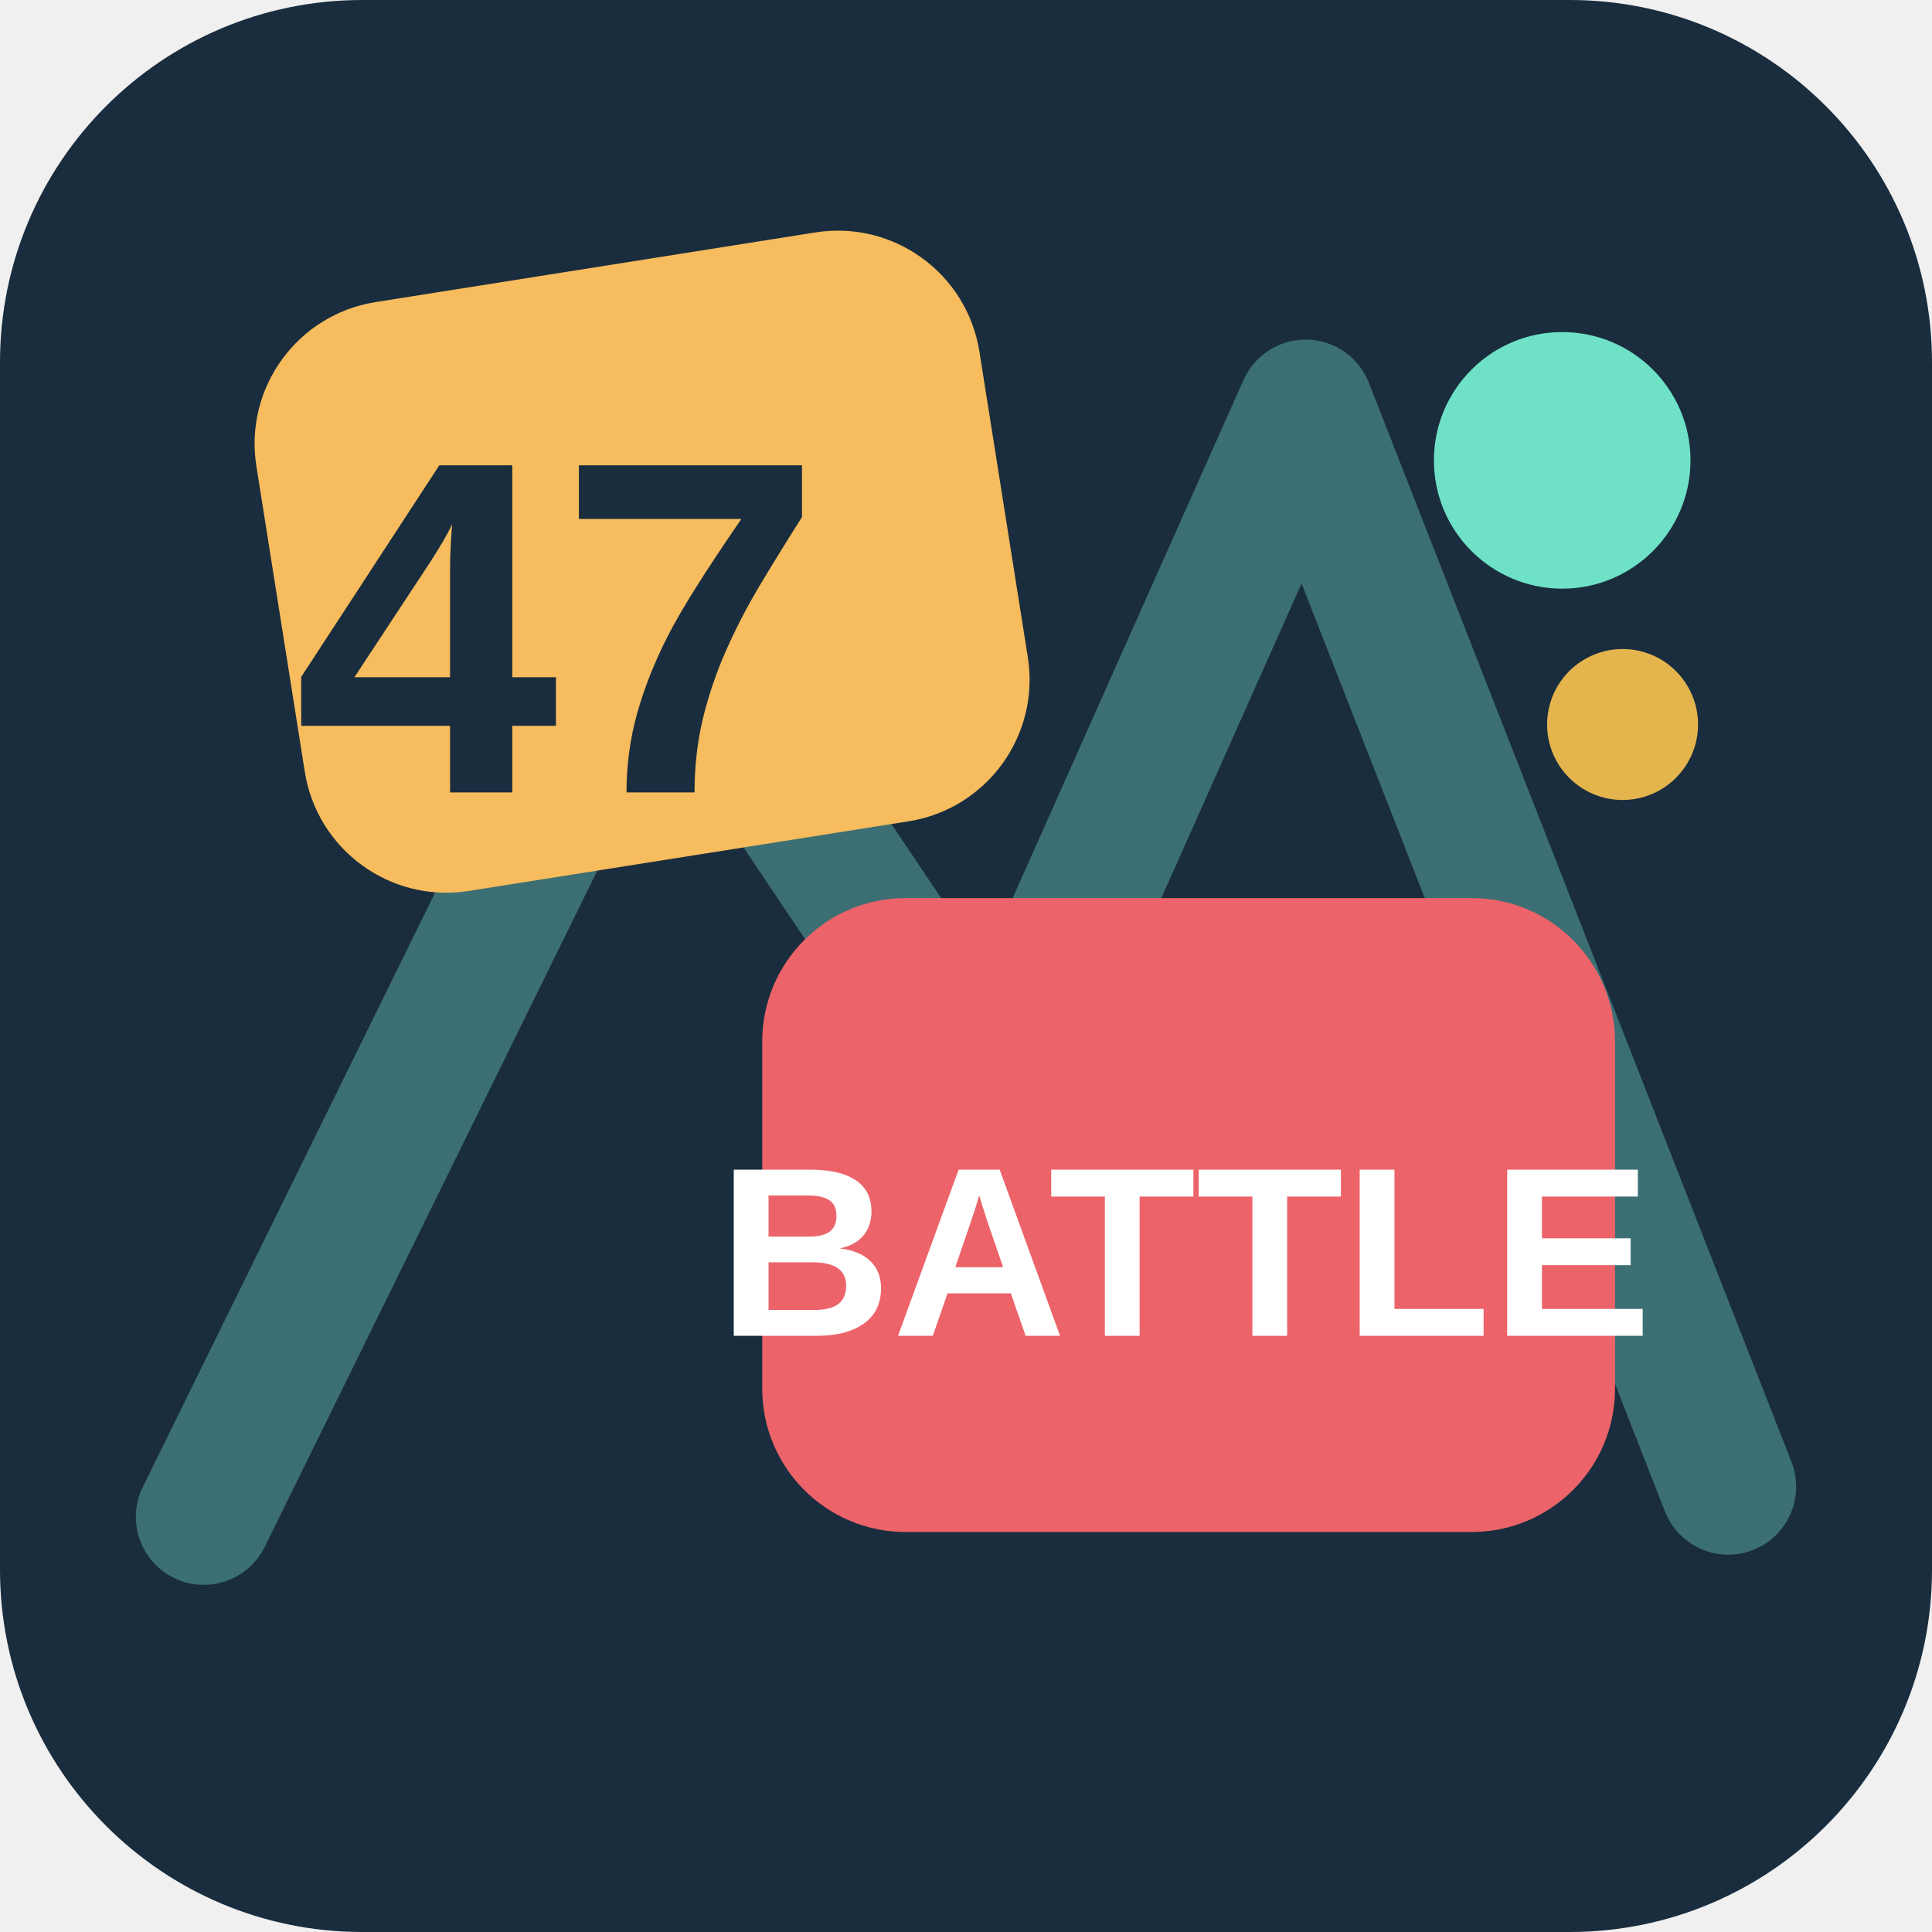
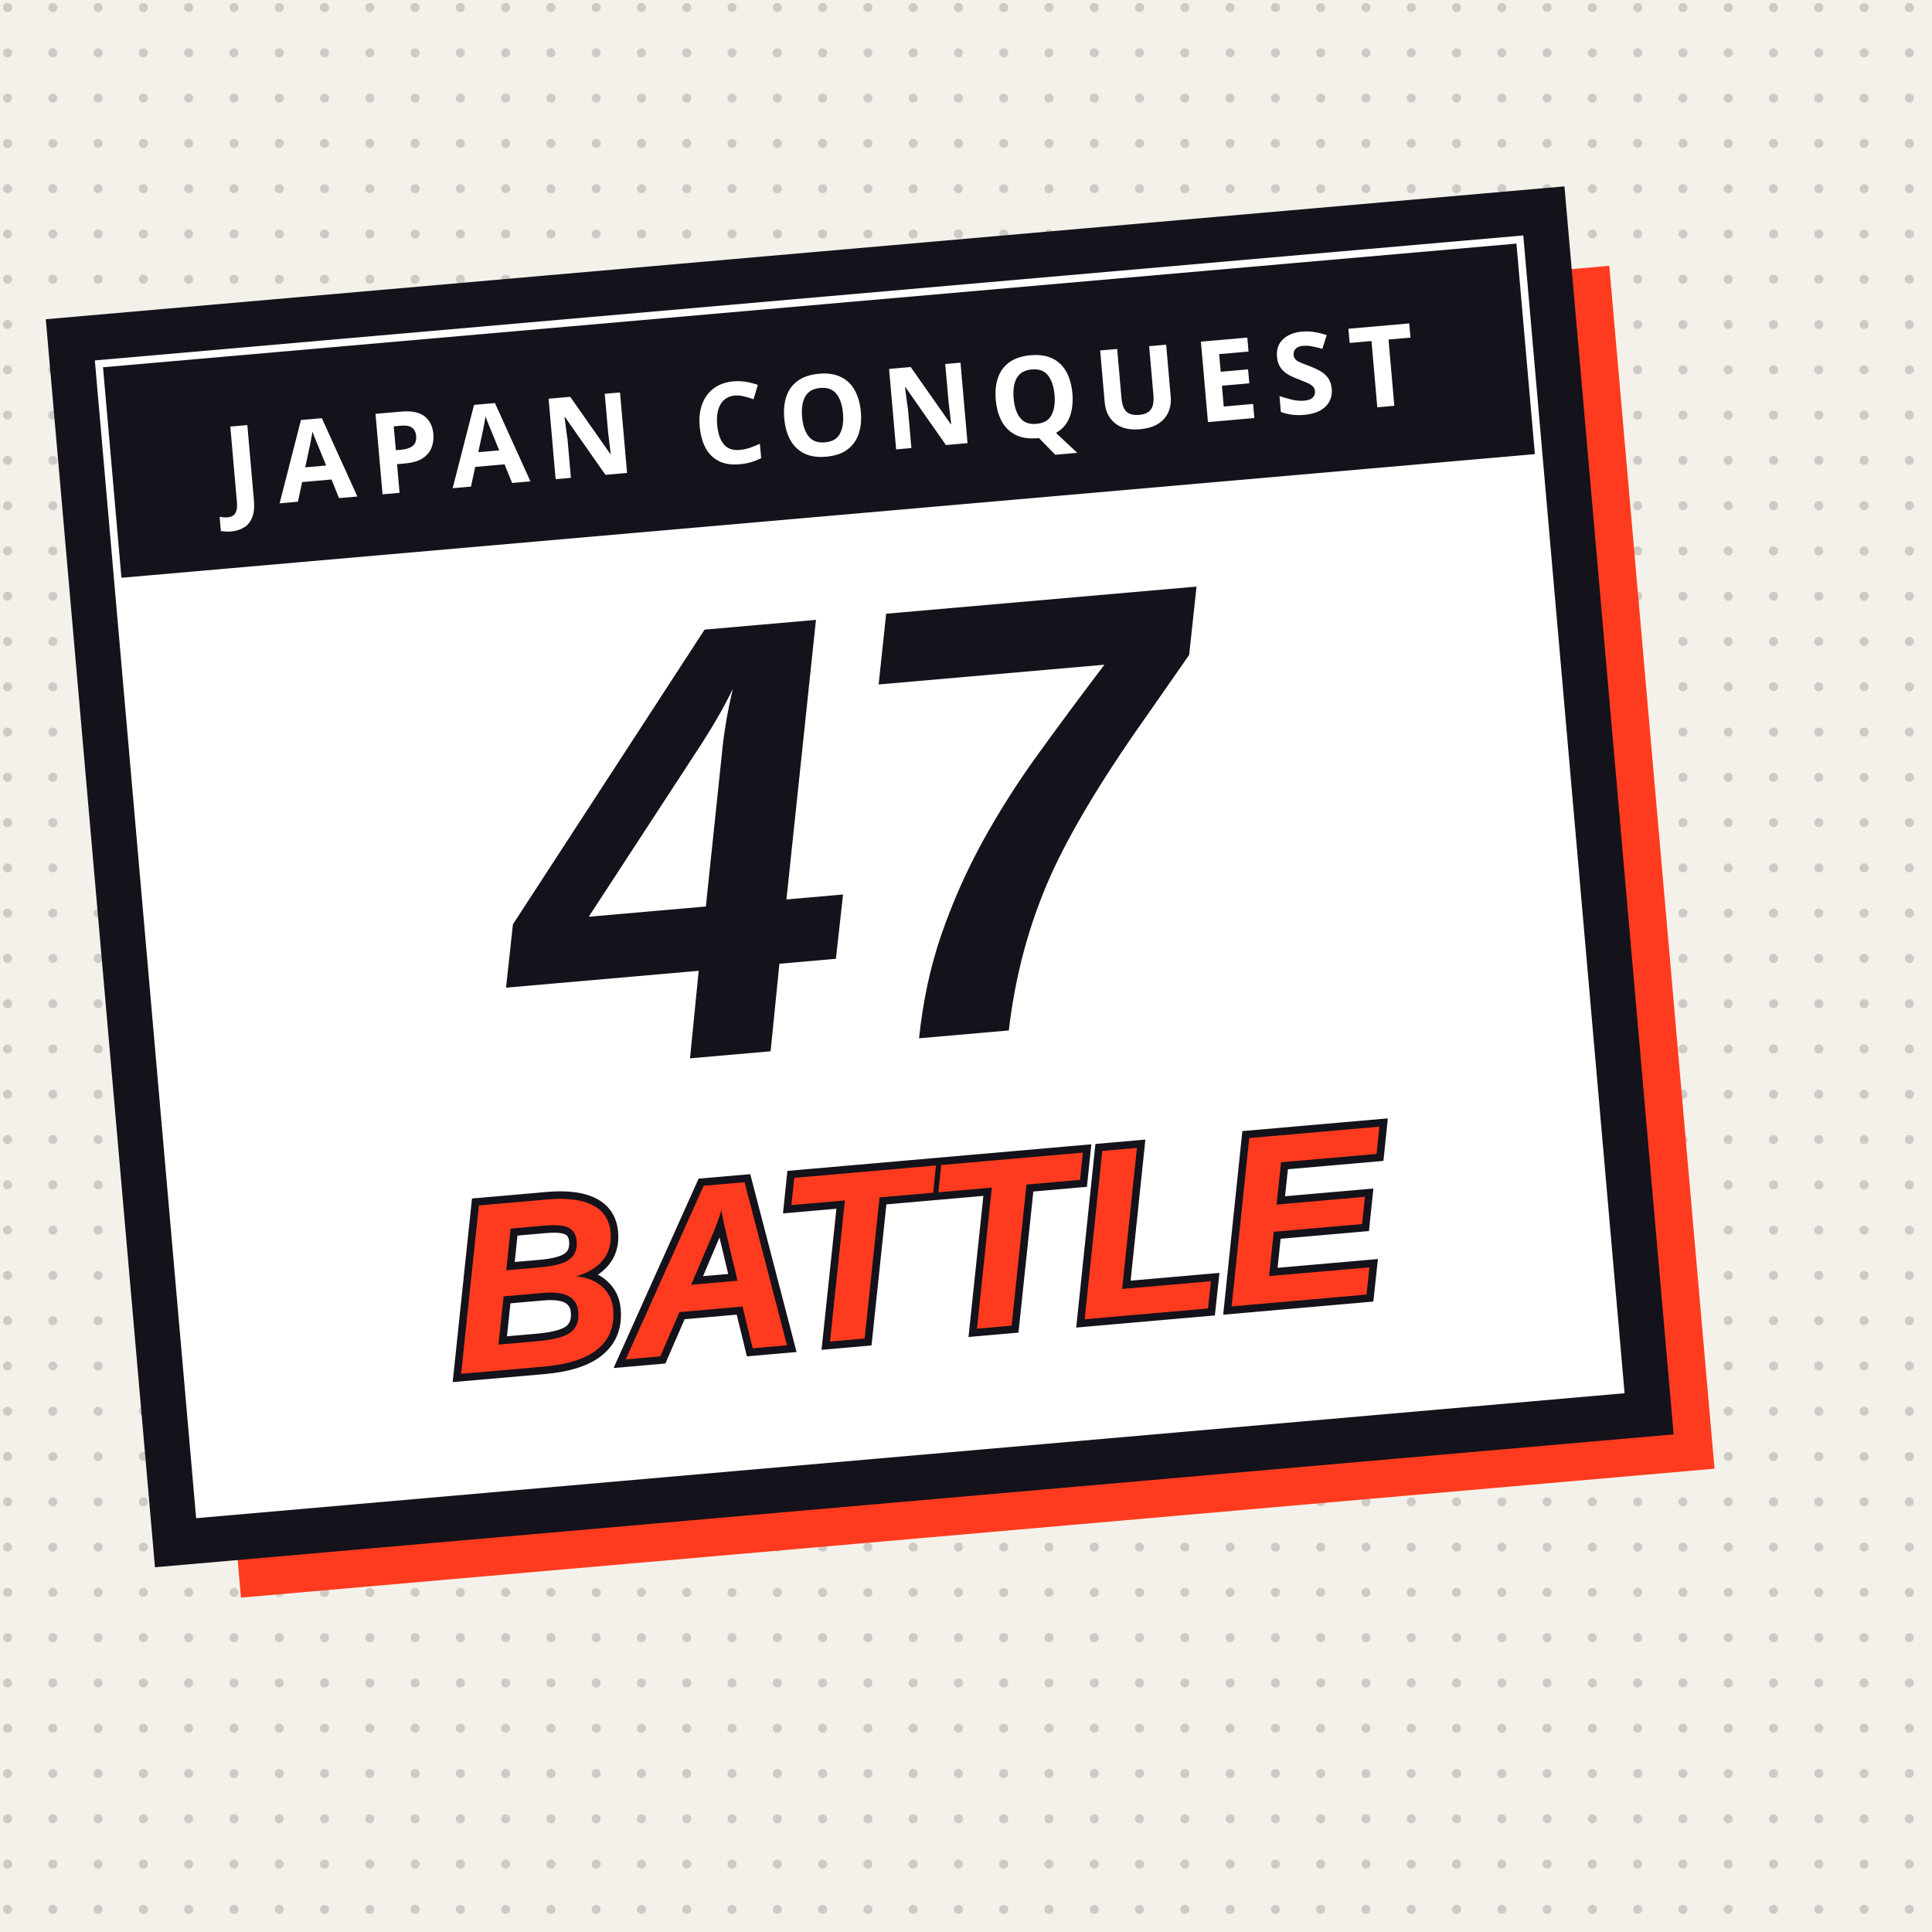
- <svg xmlns="http://www.w3.org/2000/svg" width="256" height="256" viewBox="0 0 256 256">
-   <rect width="256" height="256" rx="48" fill="#192d3e" />
-   <path d="M27 201L87 79l45 67 41-92 56 143" fill="none" stroke="#75dace" stroke-width="18" stroke-linecap="round" stroke-linejoin="round" opacity=".38" />
-   <rect x="31" y="43" width="97" height="79" rx="19" fill="#f6bc5d" transform="rotate(-9 31 43)" />
-   <text x="74" y="105" font-size="63" font-family="Arial,sans-serif" font-weight="900" text-anchor="middle" fill="#192d3e">47</text>
-   <rect x="101" y="119" width="113" height="84" rx="19" fill="#ec6369" />
-   <text x="157" y="177" font-size="32" font-family="Arial,sans-serif" font-weight="900" text-anchor="middle" fill="#fff">BATTLE</text>
-   <circle cx="207" cy="61" r="17" fill="#6fe1c6" />
-   <circle cx="215" cy="96" r="10" fill="#e4b44d" />
+ <svg xmlns="http://www.w3.org/2000/svg" viewBox="0 0 256 256">
+   <rect width="256" height="256" fill="#f4f1ea" />
+   <defs>
+     <pattern id="p" width="6" height="6" patternUnits="userSpaceOnUse">
+       <circle cx="1" cy="1" r=".6" fill="#14121a" opacity=".17" />
+     </pattern>
+   </defs>
+   <rect width="256" height="256" fill="url(#p)" />
+   <g transform="rotate(-5 128 128)">
+     <path d="M25 43H221V203H25Z" fill="#ff3b1f" />
+     <path d="M17 35H213V195H17Z" fill="#fff" stroke="#14121a" stroke-width="6" />
+     <path d="M21 39H209V67H21Z" fill="#14121a" />
+     <text x="115" y="59" font-family="sans-serif" font-size="15" font-weight="900" text-anchor="middle" letter-spacing="2" fill="#fff">JAPAN CONQUEST</text>
+     <text x="114" y="137" font-family="Arial,sans-serif" font-style="italic" font-weight="900" font-size="82" text-anchor="middle" fill="#14121a">47</text>
+     <text x="118" y="176" font-family="Arial,sans-serif" font-style="italic" font-weight="900" font-size="32" text-anchor="middle" stroke="#14121a" stroke-width="2" paint-order="stroke fill" fill="#ff3b1f">BATTLE</text>
+   </g>
</svg>
